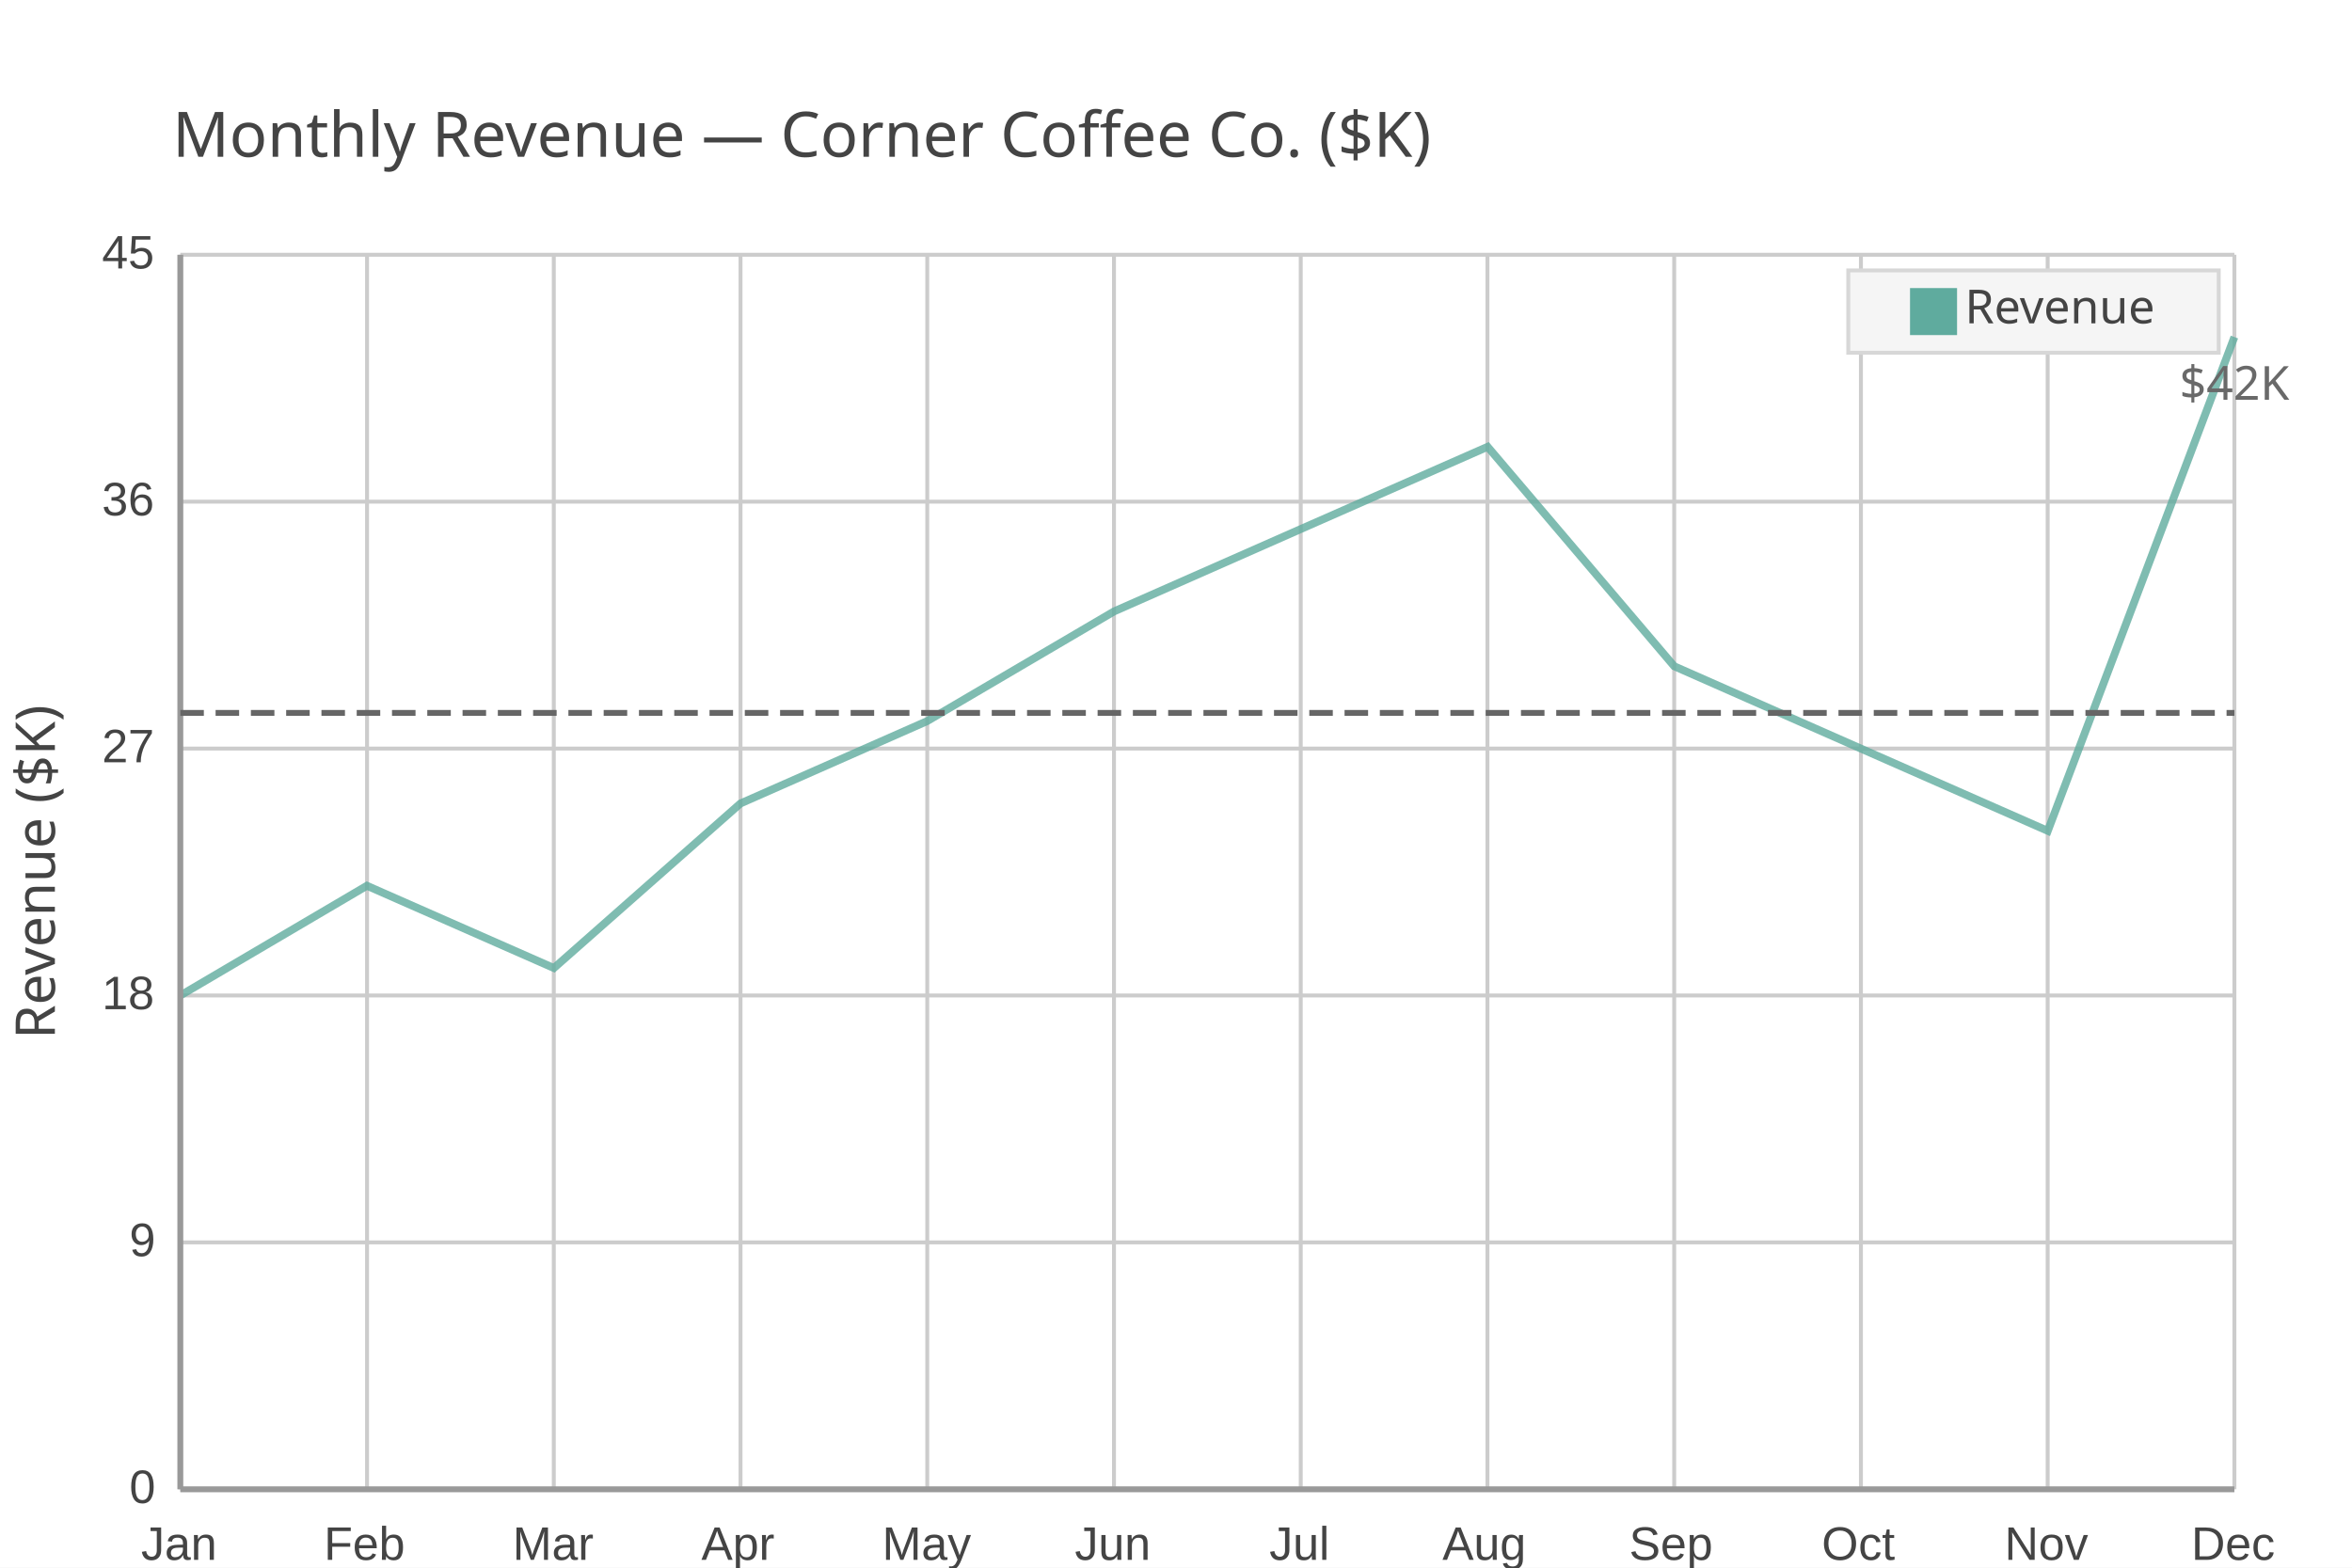
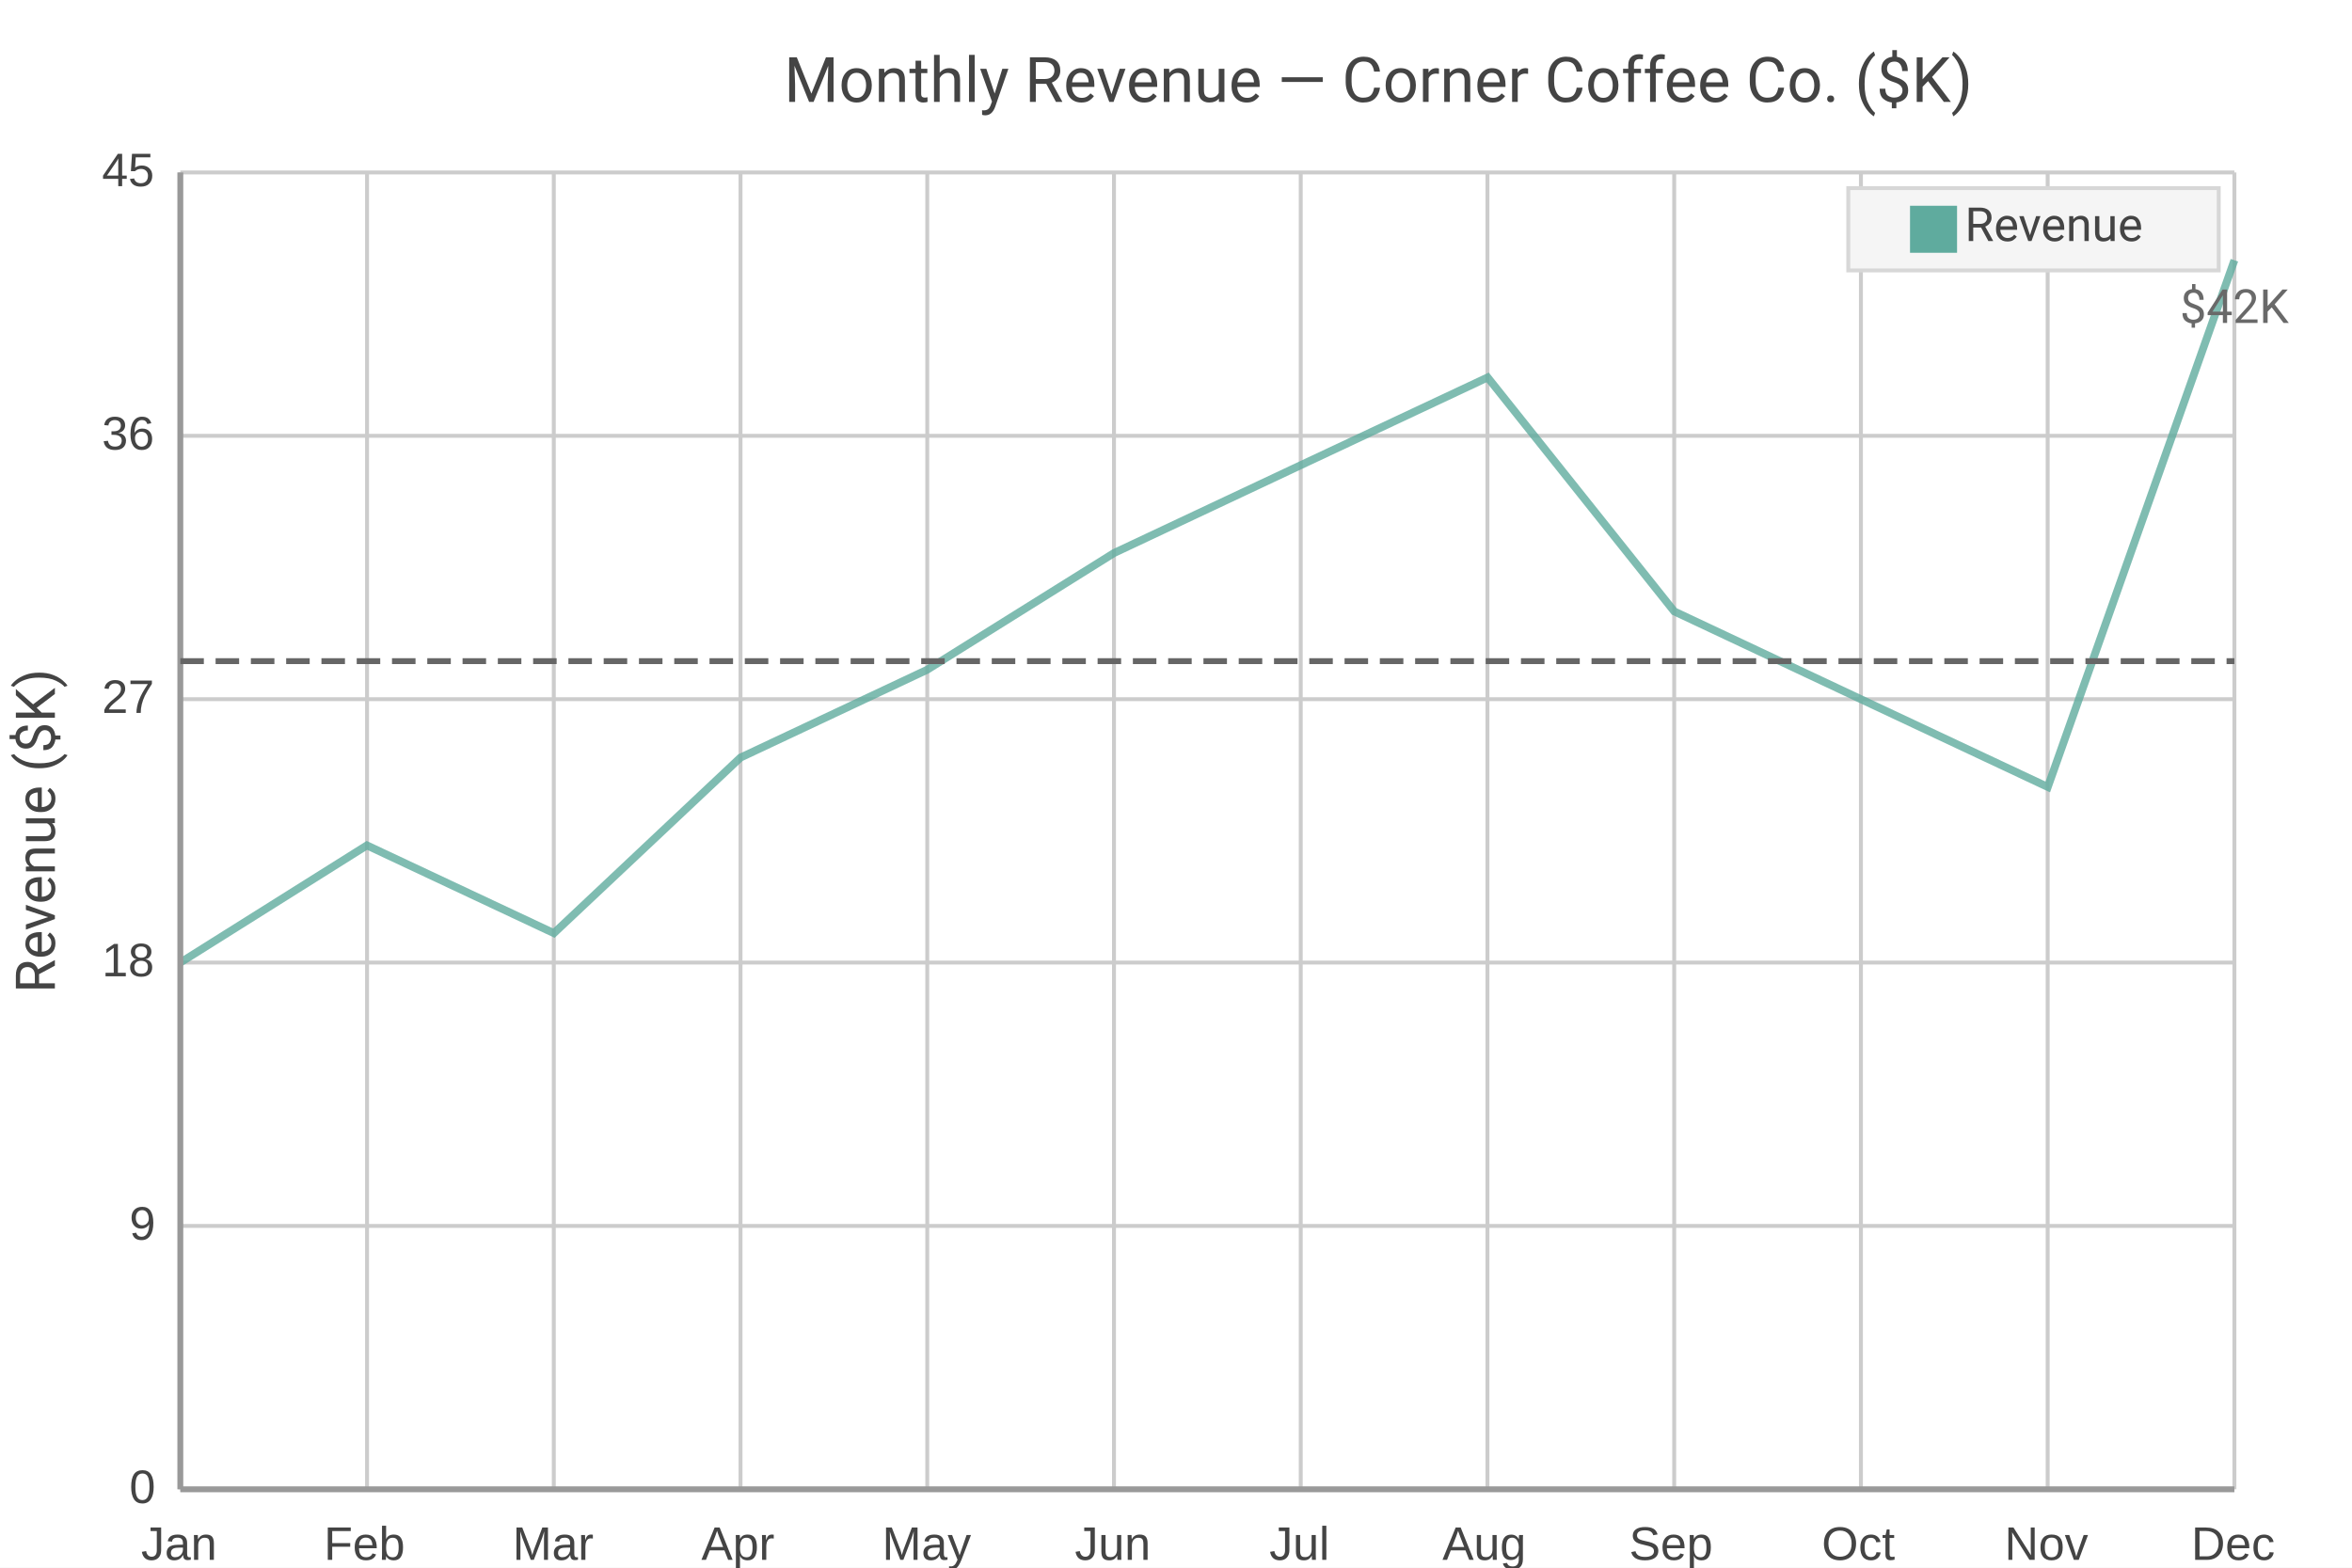
<svg xmlns="http://www.w3.org/2000/svg" width="600" height="400" viewBox="0 0 600 400">
  <path fill="#FFFFFF" d="M0 0 h600 v400 h-600 v-400Z" />
-   <text transform="translate(-256.0, 30)" fill="#444444" font-family="JetBrains Mono" font-weight="normal" font-size="16" x="300.0" y="10.0">Monthly Revenue — Corner Coffee Co. ($K)</text>
+   <text transform="translate(-100.0, 16.0)" fill="#444444" font-family="Roboto" font-weight="normal" font-size="16" x="300.0" y="10.0">Monthly Revenue — Corner Coffee Co. ($K)</text>
  <defs>
    <clipPath id="plot-clip">
-       <rect x="0" y="0" width="524.0" height="315.0" />
+       <rect x="0" y="0" width="524.0" height="336.0" />
    </clipPath>
  </defs>
  <g>
-     <path stroke="#CCCCCC" stroke-dasharray="None" d="M0 0.0 h524.0 M0 63.0 h524.0 M0 126.0 h524.0 M0 189.0 h524.0 M0 252.0 h524.0 M0 315.0 h524.0" transform="translate(46.0, 65.0)" />
-     <g font-size="12" font-family="Arial" fill="#444444" transform="translate(40.0, 65.0)">
+     <path stroke="#CCCCCC" stroke-dasharray="None" d="M0 0.0 h524.0 M0 67.2 h524.0 M0 134.4 h524.0 M0 201.6 h524.0 M0 268.8 h524.0 M0 336.0 h524.0" transform="translate(46.0, 44.0)" />
+     <g font-size="12" font-family="Arial" fill="#444444" transform="translate(40.0, 44.0)">
      <text x="0" y="0.0" transform="translate(-14, 3.5)">45</text>
-       <text x="0" y="63.0" transform="translate(-14, 3.5)">36</text>
-       <text x="0" y="126.0" transform="translate(-14, 3.5)">27</text>
-       <text x="0" y="189.0" transform="translate(-14, 3.5)">18</text>
-       <text x="0" y="252.0" transform="translate(-7, 3.5)">9</text>
-       <text x="0" y="315.0" transform="translate(-7, 3.5)">0</text>
+       <text x="0" y="67.2" transform="translate(-14, 3.5)">36</text>
+       <text x="0" y="134.4" transform="translate(-14, 3.5)">27</text>
+       <text x="0" y="201.6" transform="translate(-14, 3.5)">18</text>
+       <text x="0" y="268.8" transform="translate(-7, 3.5)">9</text>
+       <text x="0" y="336.0" transform="translate(-7, 3.5)">0</text>
    </g>
  </g>
  <g>
-     <path stroke="#CCCCCC" stroke-dasharray="None" d="M0.0 0 v315.0 M47.636 0 v315.0 M95.273 0 v315.0 M142.909 0 v315.0 M190.545 0 v315.0 M238.182 0 v315.0 M285.818 0 v315.0 M333.455 0 v315.0 M381.091 0 v315.0 M428.727 0 v315.0 M476.364 0 v315.0 M524.0 0 v315.0" transform="translate(46.0, 65.0)" />
-     <g font-size="12" font-family="Arial" fill="#444444" transform="translate(46.0, 83.0)">
-       <text x="0.0" y="315.0" transform="translate(-10.0, 0)">Jan</text>
-       <text x="47.636" y="315.0" transform="translate(-11.0, 0)">Feb</text>
-       <text x="95.273" y="315.0" transform="translate(-10.5, 0)">Mar</text>
-       <text x="142.909" y="315.0" transform="translate(-10.0, 0)">Apr</text>
-       <text x="190.545" y="315.0" transform="translate(-11.5, 0)">May</text>
-       <text x="238.182" y="315.0" transform="translate(-10.0, 0)">Jun</text>
-       <text x="285.818" y="315.0" transform="translate(-8.0, 0)">Jul</text>
-       <text x="333.455" y="315.0" transform="translate(-11.5, 0)">Aug</text>
-       <text x="381.091" y="315.0" transform="translate(-11.5, 0)">Sep</text>
-       <text x="428.727" y="315.0" transform="translate(-10.0, 0)">Oct</text>
-       <text x="476.364" y="315.0" transform="translate(-11.0, 0)">Nov</text>
-       <text x="524.0" y="315.0" transform="translate(-11.0, 0)">Dec</text>
+     <path stroke="#CCCCCC" stroke-dasharray="None" d="M0.0 0 v336.0 M47.636 0 v336.0 M95.273 0 v336.0 M142.909 0 v336.0 M190.545 0 v336.0 M238.182 0 v336.0 M285.818 0 v336.0 M333.455 0 v336.0 M381.091 0 v336.0 M428.727 0 v336.0 M476.364 0 v336.0 M524.0 0 v336.0" transform="translate(46.0, 44.0)" />
+     <g font-size="12" font-family="Arial" fill="#444444" transform="translate(46.0, 62.0)">
+       <text x="0.0" y="336.0" transform="translate(-10.0, 0)">Jan</text>
+       <text x="47.636" y="336.0" transform="translate(-11.0, 0)">Feb</text>
+       <text x="95.273" y="336.0" transform="translate(-10.5, 0)">Mar</text>
+       <text x="142.909" y="336.0" transform="translate(-10.0, 0)">Apr</text>
+       <text x="190.545" y="336.0" transform="translate(-11.5, 0)">May</text>
+       <text x="238.182" y="336.0" transform="translate(-10.0, 0)">Jun</text>
+       <text x="285.818" y="336.0" transform="translate(-8.0, 0)">Jul</text>
+       <text x="333.455" y="336.0" transform="translate(-11.5, 0)">Aug</text>
+       <text x="381.091" y="336.0" transform="translate(-11.5, 0)">Sep</text>
+       <text x="428.727" y="336.0" transform="translate(-10.0, 0)">Oct</text>
+       <text x="476.364" y="336.0" transform="translate(-11.0, 0)">Nov</text>
+       <text x="524.0" y="336.0" transform="translate(-11.0, 0)">Dec</text>
    </g>
  </g>
  <g opacity="0.8" transform="translate(-30.0, -20.0) rotate(180, 300.0, 200.0) scale(-1, 1) translate(-524.0, 0)">
    <g fill="white" stroke="#5fab9e" stroke-width="2">
-       <path d="M0.0 126.0 L47.6 154.0 L95.3 133.0 L142.9 175.0 L190.5 196.0 L238.2 224.0 L285.8 245.0 L333.5 266.0 L381.1 210.0 L428.7 189.0 L476.4 168.0 L524.0 294.0" fill="none" />
+       <path d="M0.0 134.4 L47.6 164.3 L95.3 141.9 L142.9 186.7 L190.5 209.1 L238.2 238.9 L285.8 261.3 L333.5 283.7 L381.1 224.0 L428.7 201.6 L476.4 179.2 L524.0 313.6" fill="none" />
    </g>
-     <text x="524.0" y="278.0" fill="#444444" font-size="12" font-family="JetBrains Mono" text-anchor="middle" transform="translate(524.0,278.0) scale(1,-1) translate(-524.0,-278.0)">$42K</text>
+     <text x="524.0" y="297.6" fill="#444444" font-size="12" font-family="Roboto" text-anchor="middle" transform="translate(524.0,297.6) scale(1,-1) translate(-524.0,-297.6)">$42K</text>
  </g>
  <g>
-     <rect transform="translate(-15.75, -3.5)" x="487.25" y="72.5" width="94.5" height="21.0" fill="#f5f5f5" stroke="#d7d7d7" />
+     <rect transform="translate(-15.75, -3.5)" x="487.25" y="51.5" width="94.5" height="21.0" fill="#f5f5f5" stroke="#d7d7d7" />
    <g>
-       <rect y="73.5" x="487.25" width="12" height="12" fill="#5fab9e" />
-       <text y="82.5" x="501.25" font-size="12" font-family="JetBrains Mono" fill="#444444">Revenue</text>
+       <rect y="52.5" x="487.25" width="12" height="12" fill="#5fab9e" />
+       <text y="61.5" x="501.25" font-size="12" font-family="Roboto" fill="#444444">Revenue</text>
    </g>
  </g>
-   <path d="M46.0 65.0 v315.0 M46.0 380.0 h524.0" stroke="#999" stroke-width="1.5" fill="none" />
-   <g transform="translate(46.0, 65.0)">
-     <path d="M0 116.9 h524.0" stroke="#666" stroke-width="1.5" stroke-dasharray="6 3" fill="none" />
+   <path d="M46.0 44.0 v336.0 M46.0 380.0 h524.0" stroke="#999" stroke-width="1.5" fill="none" />
+   <g transform="translate(46.0, 44.0)">
+     <path d="M0 124.693 h524.0" stroke="#666" stroke-width="1.5" stroke-dasharray="6 3" fill="none" />
  </g>
-   <text x="14" y="222.5" fill="#444444" font-size="14" font-family="JetBrains Mono" text-anchor="middle" transform="rotate(-90, 14, 222.5)">Revenue ($K)</text>
+   <text x="14" y="212.0" fill="#444444" font-size="14" font-family="Roboto" text-anchor="middle" transform="rotate(-90, 14, 212.0)">Revenue ($K)</text>
</svg>
